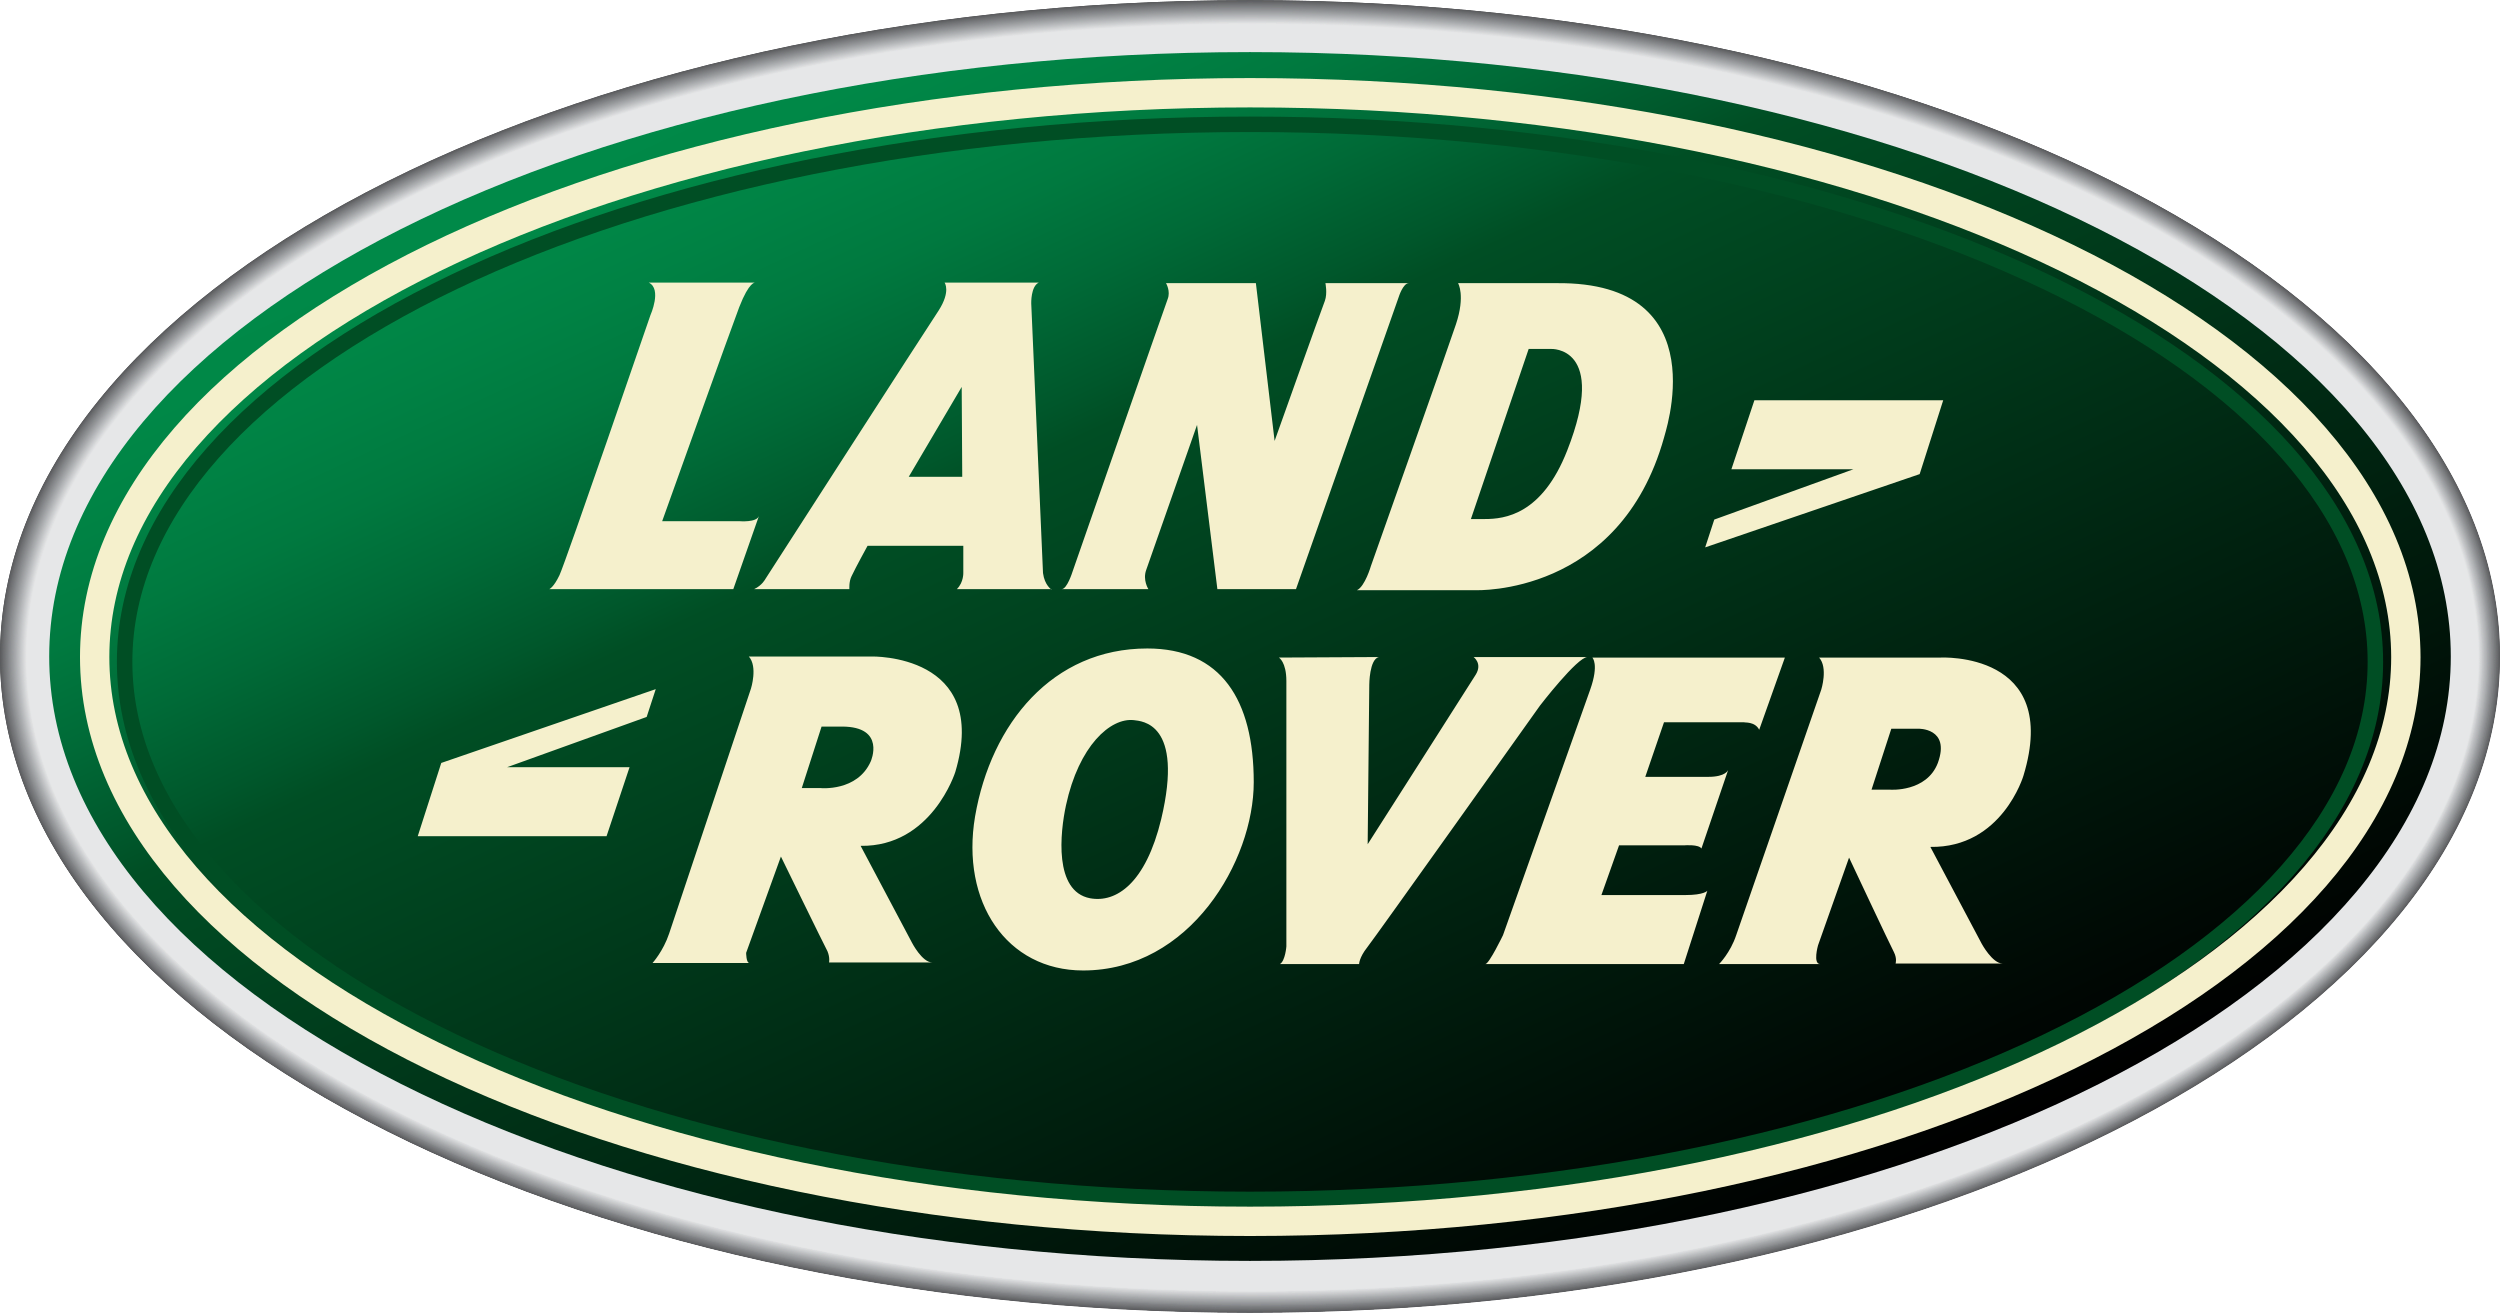
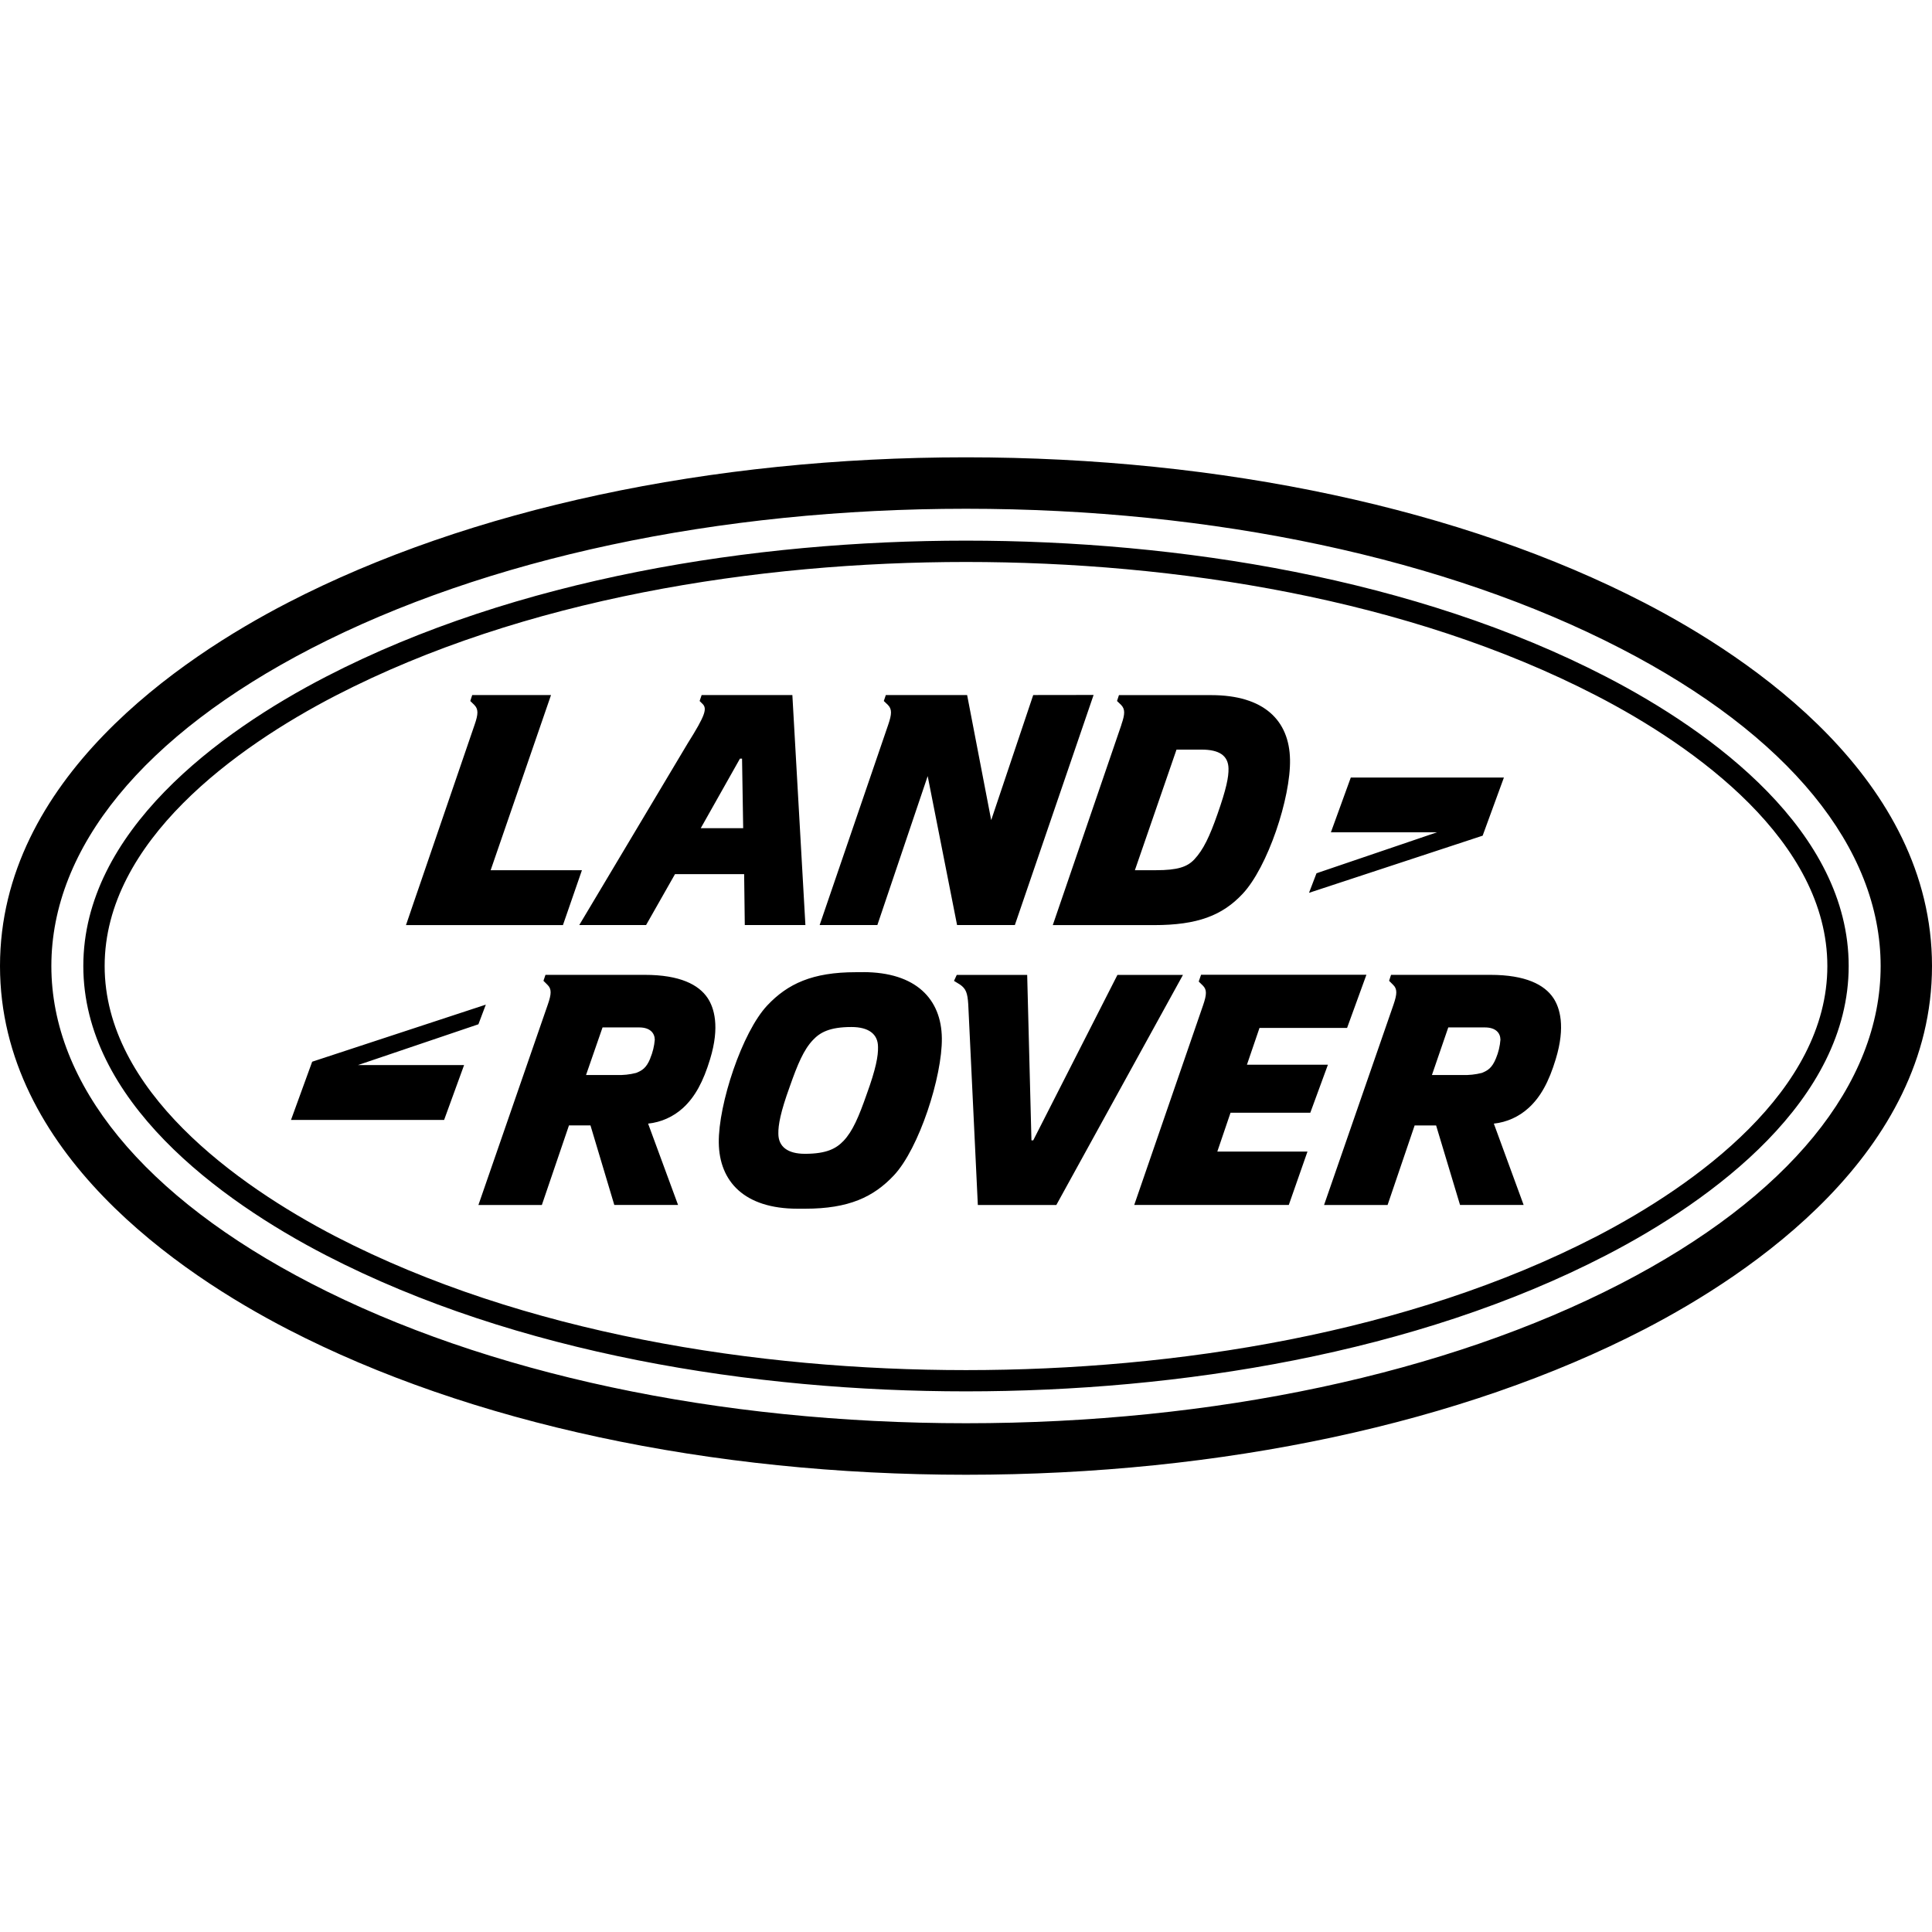
- <svg xmlns="http://www.w3.org/2000/svg" id="Layer_1" width="2500" height="1313" viewBox="0 0 467.4 245.4">
-   <style>.st177{fill:#e5e6e7}</style>
-   <path d="M233.7 0C104.6 0 0 54.9 0 122.7c0 67.7 104.6 122.7 233.7 122.7 129 0 233.7-54.9 233.7-122.7S362.7 0 233.7 0" style="fill:#58595b" />
-   <path d="M233.7 0C104.6 0 0 54.9 0 122.7c0 67.7 104.6 122.6 233.6 122.6s233.7-54.9 233.7-122.6C467.3 54.9 362.7 0 233.7 0" style="fill:#595a5c" />
-   <path d="M233.7.1C104.7.1.1 55 .1 122.7s104.6 122.6 233.6 122.6 233.6-54.9 233.6-122.6S362.7.1 233.7.1" style="fill:#5a5b5d" />
-   <path d="M233.7.1C104.7.1.1 55 .1 122.7s104.6 122.6 233.6 122.6 233.6-54.9 233.6-122.6S362.7.1 233.7.1" style="fill:#5b5c5e" />
-   <path d="M233.7.1C104.7.1.1 55 .1 122.7s104.6 122.6 233.6 122.6 233.6-54.9 233.6-122.6S362.7.1 233.7.1" style="fill:#5c5c5f" />
-   <path d="M233.7.1C104.7.1.1 55 .1 122.7s104.6 122.6 233.5 122.6c129 0 233.6-54.9 233.6-122.6S362.7.1 233.7.1" style="fill:#5c5d60" />
-   <path d="M233.7.1C104.7.1.2 55 .2 122.7s104.6 122.5 233.5 122.5c129 0 233.5-54.9 233.5-122.5C467.2 55 362.7.1 233.7.1" style="fill:#5d5e60" />
-   <path d="M233.7.2C104.7.2.2 55 .2 122.7s104.5 122.5 233.5 122.5 233.5-54.9 233.5-122.5C467.2 55 362.6.2 233.7.2" style="fill:#5e5f61" />
-   <path d="M233.7.2C104.8.2.2 55 .2 122.7c0 67.6 104.5 122.5 233.5 122.5 128.9 0 233.5-54.8 233.5-122.5S362.6.2 233.7.2" style="fill:#5f6062" />
-   <path d="M233.7.2C104.8.2.3 55.1.3 122.7s104.5 122.5 233.4 122.5 233.5-54.8 233.5-122.5C467.2 55.1 362.6.2 233.7.2" style="fill:#606163" />
-   <path d="M233.7.3C104.8.3.3 55.1.3 122.7s104.5 122.4 233.4 122.4 233.4-54.8 233.4-122.4S362.6.3 233.7.3" style="fill:#616264" />
-   <path d="M233.7.3C104.8.3.3 55.1.3 122.7s104.5 122.4 233.4 122.4 233.4-54.8 233.4-122.4S362.6.3 233.7.3" style="fill:#616265" />
-   <path d="M233.7.3C104.8.3.3 55.1.3 122.7s104.5 122.4 233.4 122.4 233.4-54.8 233.4-122.4S362.6.3 233.7.3" style="fill:#626366" />
-   <path d="M233.7.3C104.8.3.4 55.1.4 122.7s104.5 122.4 233.3 122.4c128.9 0 233.4-54.8 233.4-122.4S362.6.3 233.7.3" style="fill:#636467" />
-   <path d="M233.7.3C104.9.3.4 55.1.4 122.7S104.9 245 233.7 245C362.6 245 467 190.3 467 122.7S362.6.3 233.7.3" style="fill:#646567" />
-   <path d="M233.7.4C104.9.4.4 55.1.4 122.7S104.9 245 233.7 245 467 190.3 467 122.7 362.5.4 233.7.4" style="fill:#656668" />
-   <path d="M233.7.4C104.9.4.4 55.2.4 122.7S104.9 245 233.7 245 467 190.2 467 122.7 362.5.4 233.7.4" style="fill:#656769" />
-   <path d="M233.7.4C104.9.4.5 55.2.5 122.7S104.9 245 233.7 245 467 190.2 467 122.7 362.5.4 233.7.4" style="fill:#66686a" />
-   <path d="M233.7.4C104.9.4.5 55.2.5 122.7S104.9 245 233.7 245 467 190.2 467 122.7 362.5.4 233.7.4" style="fill:#67686b" />
-   <path d="M233.7.5C104.9.5.5 55.2.5 122.7s104.4 122.2 233.2 122.2 233.2-54.7 233.2-122.2S362.5.5 233.7.5" style="fill:#68696c" />
-   <path d="M233.7.5C105 .5.6 55.2.6 122.7S105 244.9 233.8 244.9 467 190.2 467 122.7C466.9 55.2 362.5.5 233.7.5" style="fill:#696a6c" />
-   <path d="M233.7.5C105 .5.6 55.2.6 122.7S105 244.9 233.7 244.9c128.8 0 233.2-54.7 233.2-122.2S362.5.5 233.7.5" style="fill:#696b6d" />
-   <path d="M233.7.5C105 .5.6 55.2.6 122.7S105 244.8 233.7 244.8s233.1-54.7 233.1-122.1C466.9 55.2 362.5.5 233.7.5" style="fill:#6a6c6e" />
-   <path d="M233.7.6C105 .6.6 55.3.6 122.7S105 244.8 233.7 244.8s233.1-54.7 233.1-122.1S362.5.6 233.7.6" style="fill:#6b6c6f" />
-   <path d="M233.7.6C105 .6.7 55.3.7 122.7s104.4 122.1 233.1 122.1 233.1-54.7 233.1-122.1C466.8 55.3 362.4.6 233.7.6" style="fill:#6c6d70" />
-   <path d="M233.7.6C105 .6.7 55.3.7 122.7s104.3 122.1 233 122.1 233.1-54.7 233.1-122.1S362.4.6 233.7.6" style="fill:#6d6e70" />
-   <path d="M233.7.6C105 .6.7 55.2.7 122.7c0 67.4 104.3 122.1 233 122.1s233-54.7 233-122.1C466.8 55.3 362.4.6 233.7.6" style="fill:#6d6f71" />
-   <path d="M233.7.7C105 .7.7 55.3.7 122.7s104.3 122 233 122 233-54.6 233-122S362.4.7 233.7.7" style="fill:#6e7072" />
-   <path d="M233.7.7C105 .7.7 55.3.7 122.7s104.3 122 233 122 233-54.6 233-122S362.4.7 233.7.7" style="fill:#6f7073" />
-   <path d="M233.7.7C105.1.7.8 55.3.8 122.7s104.3 122 232.9 122 233-54.6 233-122S362.4.7 233.7.7" style="fill:#707174" />
-   <path d="M233.7.7C105.1.7.8 55.4.8 122.7s104.3 122 232.9 122 232.9-54.6 232.9-122C466.7 55.4 362.4.7 233.7.7" style="fill:#707274" />
-   <path d="M233.8.8C105.1.8.9 55.4.9 122.7s104.3 121.9 232.9 121.9S466.7 190 466.7 122.7 362.4.8 233.8.8" style="fill:#717375" />
-   <path d="M233.8.8C105.2.8.9 55.4.9 122.7s104.3 121.9 232.9 121.9S466.7 190 466.7 122.7C466.6 55.4 362.4.8 233.8.8" style="fill:#727476" />
-   <path d="M233.8.8C105.2.8.9 55.4.9 122.7s104.2 121.9 232.8 121.9S466.6 190 466.6 122.7 362.3.8 233.8.8" style="fill:#737477" />
-   <path d="M233.8.8C105.2.8.9 55.4.9 122.7s104.2 121.9 232.8 121.9S466.5 190 466.5 122.7C466.6 55.4 362.3.8 233.8.8" style="fill:#747578" />
-   <path d="M233.8.9C105.2.9 1 55.4 1 122.7s104.2 121.9 232.8 121.9S466.6 190 466.6 122.8C466.6 55.4 362.3.9 233.8.9" style="fill:#747678" />
-   <path d="M233.8.9C105.2.9 1 55.4 1 122.7s104.2 121.8 232.8 121.8c128.5 0 232.8-54.5 232.8-121.8C466.5 55.4 362.3.9 233.8.9" style="fill:#757779" />
-   <path d="M233.8.9C105.2.9 1 55.5 1 122.7 1 190 105.2 244.5 233.8 244.5c128.5 0 232.8-54.5 232.8-121.8C466.5 55.5 362.3.9 233.8.9" style="fill:#76777a" />
-   <path d="M233.8.9C105.3.9 1.1 55.5 1.1 122.7s104.2 121.8 232.7 121.8S466.5 190 466.5 122.7C466.5 55.5 362.3.9 233.8.9" style="fill:#77787b" />
-   <path d="M233.8 1C105.3 1 1.1 55.5 1.1 122.7s104.2 121.7 232.7 121.7 232.7-54.5 232.7-121.7S362.3 1 233.8 1" style="fill:#77797b" />
-   <path d="M233.8 1C105.3 1 1.1 55.5 1.1 122.7s104.2 121.7 232.7 121.7 232.7-54.5 232.7-121.7S362.3 1 233.8 1" style="fill:#787a7c" />
-   <path d="M233.8 1C105.3 1 1.1 55.5 1.1 122.7s104.2 121.7 232.6 121.7c128.5 0 232.7-54.5 232.7-121.7S362.3 1 233.8 1" style="fill:#797a7d" />
-   <path d="M233.8 1C105.3 1 1.2 55.5 1.2 122.7s104.1 121.7 232.6 121.7 232.6-54.5 232.6-121.7S362.2 1 233.8 1" style="fill:#7a7b7e" />
-   <path d="M233.8 1.1C105.3 1.1 1.2 55.5 1.2 122.7s104.1 121.6 232.6 121.6c128.4 0 232.6-54.5 232.6-121.6 0-67.2-104.2-121.6-232.6-121.6" style="fill:#7a7c7f" />
-   <path d="M233.8 1.1C105.4 1.1 1.2 55.5 1.2 122.7s104.1 121.6 232.6 121.6c128.4 0 232.6-54.5 232.6-121.6 0-67.2-104.2-121.6-232.6-121.6" style="fill:#7b7d7f" />
-   <path d="M233.8 1.1C105.4 1.1 1.3 55.6 1.3 122.7c0 67.2 104.1 121.6 232.5 121.6s232.5-54.4 232.5-121.6c0-67.1-104.1-121.6-232.5-121.6" style="fill:#7c7d80" />
-   <path d="M233.8 1.1C105.4 1.1 1.3 55.6 1.3 122.7s104.1 121.6 232.5 121.6 232.5-54.4 232.5-121.6c0-67.1-104.1-121.6-232.5-121.6" style="fill:#7c7e81" />
-   <path d="M233.8 1.2C105.4 1.2 1.3 55.6 1.3 122.7s104.1 121.6 232.5 121.6 232.5-54.4 232.5-121.6c0-67.1-104.1-121.5-232.5-121.5" style="fill:#7d7f82" />
-   <path d="M233.8 1.2C105.4 1.2 1.3 55.6 1.3 122.7s104.1 121.5 232.5 121.5 232.5-54.4 232.5-121.5S362.2 1.2 233.8 1.2" style="fill:#7e8082" />
-   <path d="M233.8 1.2C105.4 1.2 1.4 55.6 1.4 122.7s104.1 121.5 232.4 121.5c128.4 0 232.5-54.4 232.5-121.5C466.2 55.6 362.2 1.2 233.8 1.2" style="fill:#7f8083" />
-   <path d="M233.8 1.2C105.5 1.2 1.4 55.6 1.4 122.7s104.1 121.5 232.4 121.5c128.4 0 232.4-54.4 232.4-121.5S362.1 1.2 233.8 1.2" style="fill:#7f8184" />
-   <path d="M233.8 1.3C105.5 1.3 1.4 55.6 1.4 122.7s104 121.5 232.4 121.5c128.3 0 232.4-54.4 232.4-121.5S362.1 1.3 233.8 1.3" style="fill:#808285" />
-   <path d="M233.8 1.3C105.5 1.3 1.5 55.7 1.5 122.7c0 67.1 104 121.4 232.4 121.4 128.3 0 232.4-54.4 232.4-121.4-.1-67-104.2-121.4-232.5-121.4" style="fill:#818385" />
-   <path d="M233.8 1.3C105.5 1.3 1.5 55.7 1.5 122.7s104 121.4 232.3 121.4 232.3-54.4 232.3-121.4c.1-67-104-121.4-232.3-121.4" style="fill:#828386" />
-   <path d="M233.8 1.3C105.5 1.3 1.5 55.7 1.5 122.7s104 121.4 232.3 121.4 232.3-54.4 232.3-121.4S362.1 1.3 233.8 1.3" style="fill:#828487" />
-   <path d="M233.8 1.4C105.5 1.4 1.5 55.7 1.5 122.7s104 121.4 232.3 121.4 232.3-54.3 232.3-121.4c0-67-104-121.3-232.3-121.3" style="fill:#838588" />
-   <path d="M233.8 1.4C105.6 1.4 1.6 55.7 1.6 122.7S105.6 244 233.8 244c128.3 0 232.3-54.3 232.3-121.3S362.1 1.4 233.8 1.4" style="fill:#848688" />
-   <path d="M233.8 1.4C105.6 1.4 1.6 55.7 1.6 122.7S105.6 244 233.8 244C362.1 244 466 189.7 466 122.7c.1-67-103.9-121.3-232.2-121.3" style="fill:#858689" />
-   <path d="M233.8 1.4C105.6 1.4 1.6 55.7 1.6 122.7S105.6 244 233.8 244C362.1 244 466 189.7 466 122.7S362.1 1.4 233.8 1.4" style="fill:#85878a" />
-   <path d="M233.8 1.5C105.6 1.5 1.6 55.8 1.6 122.7c0 67 104 121.3 232.2 121.3S466 189.7 466 122.7C466 55.8 362 1.5 233.8 1.5" style="fill:#86888b" />
-   <path d="M233.8 1.5C105.6 1.5 1.7 55.8 1.7 122.7c0 67 103.9 121.2 232.1 121.2C362 244 466 189.7 466 122.7 466 55.8 362 1.5 233.8 1.5" style="fill:#87898b" />
-   <path d="M233.8 1.5C105.6 1.5 1.7 55.8 1.7 122.7c0 67 103.9 121.3 232.1 121.3S466 189.7 466 122.7C466 55.8 362 1.5 233.8 1.5" style="fill:#88898c" />
-   <path d="M233.8 1.5C105.6 1.5 1.7 55.8 1.7 122.8 1.7 189.7 105.6 244 233.8 244s232.1-54.3 232.1-121.2c0-67-103.9-121.3-232.1-121.3" style="fill:#888a8d" />
-   <path d="M233.8 1.6c-128.1 0-232 54.2-232 121.2C1.8 189.7 105.7 244 233.9 244S466 189.7 466 122.8c-.1-67-104-121.2-232.2-121.2" style="fill:#898b8e" />
-   <path d="M233.8 1.6c-128.1 0-232 54.2-232 121.2 0 66.9 103.9 121.1 232 121.1 128.2 0 232.1-54.2 232.1-121.1 0-67-103.9-121.2-232.1-121.2" style="fill:#8a8c8e" />
-   <path d="M233.8 1.6c-128.1 0-232 54.2-232 121.1s103.9 121.1 232 121.1 232-54.2 232-121.1C465.9 55.8 362 1.6 233.8 1.6" style="fill:#8a8c8f" />
-   <path d="M233.8 1.6c-128.1 0-232 54.2-232 121.1s103.9 121.1 232 121.1 232-54.2 232-121.1C465.9 55.9 362 1.6 233.8 1.6" style="fill:#8b8d90" />
-   <path d="M233.8 1.7c-128.1 0-232 54.2-232 121.1s103.9 121.1 232 121.1 232-54.2 232-121.1S362 1.7 233.8 1.7" style="fill:#8c8e91" />
-   <path d="M233.8 1.7C105.7 1.7 1.9 55.9 1.9 122.8c0 66.8 103.9 121 231.9 121 128.1 0 232-54.2 232-121 0-66.9-103.9-121.1-232-121.1" style="fill:#8d8f91" />
-   <path d="M233.8 1.7C105.8 1.7 1.9 55.9 1.9 122.8c0 66.8 103.8 121 231.9 121s231.9-54.2 231.9-121C465.8 55.9 361.9 1.7 233.8 1.7" style="fill:#8d8f92" />
-   <path d="M233.8 1.7C105.8 1.7 2 55.9 2 122.8c0 66.8 103.8 121 231.9 121s231.9-54.2 231.9-121c0-66.9-103.9-121.1-232-121.1" style="fill:#8e9093" />
-   <path d="M233.8 1.8C105.8 1.8 2 55.9 2 122.8c0 66.8 103.8 121 231.9 121s231.9-54.2 231.9-121c-.1-66.9-103.9-121-232-121" style="fill:#8f9194" />
-   <path d="M233.9 1.8C105.8 1.8 2 55.9 2 122.8c0 66.8 103.8 121 231.8 121s231.9-54.2 231.9-121c0-66.9-103.8-121-231.8-121" style="fill:#909294" />
-   <path d="M233.9 1.8C105.8 1.8 2 56 2 122.8s103.8 120.9 231.8 120.9 231.8-54.1 231.8-120.9c.1-66.8-103.7-121-231.7-121" style="fill:#909395" />
-   <path d="M233.9 1.8C105.8 1.8 2.1 56 2.1 122.8s103.8 120.9 231.8 120.9 231.8-54.1 231.8-120.9-103.8-121-231.8-121" style="fill:#919396" />
-   <path d="M233.9 1.9C105.9 1.9 2.1 56 2.1 122.8s103.8 120.9 231.8 120.9 231.8-54.1 231.8-120.9S361.9 1.9 233.9 1.9" style="fill:#929497" />
-   <path d="M233.9 1.9C105.9 1.9 2.1 56 2.1 122.8c0 66.7 103.8 120.9 231.7 120.9 128 0 231.8-54.1 231.8-120.9S361.8 1.9 233.9 1.9" style="fill:#939597" />
-   <path d="M233.9 1.9C105.9 1.9 2.1 56 2.1 122.8c0 66.7 103.7 120.8 231.7 120.8s231.7-54.1 231.7-120.8C465.6 56 361.8 1.9 233.9 1.9" style="fill:#939698" />
-   <path d="M233.9 1.9C105.9 1.9 2.2 56 2.2 122.8c0 66.7 103.7 120.8 231.7 120.8s231.7-54.1 231.7-120.8C465.6 56 361.8 1.9 233.9 1.9" style="fill:#949699" />
-   <path d="M233.9 2C105.9 2 2.2 56 2.2 122.8c0 66.7 103.7 120.8 231.7 120.8 127.9 0 231.7-54.1 231.7-120.8C465.6 56 361.8 2 233.9 2" style="fill:#95979a" />
-   <path d="M233.9 2C105.9 2 2.2 56.1 2.2 122.8s103.7 120.8 231.6 120.8 231.7-54.1 231.7-120.8S361.8 2 233.9 2" style="fill:#96989a" />
-   <path d="M233.9 2C106 2 2.3 56.1 2.3 122.8S106 243.5 233.9 243.5s231.6-54.1 231.6-120.7C465.5 56.1 361.8 2 233.9 2" style="fill:#97999b" />
-   <path d="M233.9 2C106 2 2.3 56.1 2.3 122.8S106 243.5 233.9 243.5s231.6-54.1 231.6-120.7C465.5 56.1 361.8 2 233.9 2" style="fill:#97999c" />
-   <path d="M233.9 2.1C106 2.1 2.3 56.1 2.3 122.8c0 66.6 103.7 120.7 231.6 120.7s231.6-54 231.6-120.7S361.8 2.1 233.9 2.1" style="fill:#989a9d" />
-   <path d="M233.9 2.1C106 2.1 2.3 56.1 2.3 122.8c0 66.6 103.7 120.7 231.5 120.7 127.9 0 231.6-54 231.6-120.7S361.8 2.1 233.9 2.1" style="fill:#999b9e" />
-   <path d="M233.9 2.1C106 2.1 2.4 56.1 2.4 122.8c0 66.6 103.7 120.6 231.5 120.6 127.9 0 231.5-54 231.5-120.6 0-66.7-103.7-120.7-231.5-120.7" style="fill:#9a9c9e" />
-   <path d="M233.9 2.1C106 2.1 2.4 56.1 2.4 122.8c0 66.6 103.6 120.6 231.5 120.6 127.8 0 231.5-54 231.5-120.6 0-66.7-103.7-120.7-231.5-120.7" style="fill:#9a9c9f" />
-   <path d="M233.9 2.2C106.1 2.2 2.4 56.2 2.4 122.8S106 243.4 233.9 243.4c127.8 0 231.5-54 231.5-120.6S361.7 2.2 233.9 2.2" style="fill:#9b9da0" />
-   <path d="M233.9 2.2C106.1 2.2 2.5 56.2 2.5 122.8s103.6 120.6 231.4 120.6 231.5-54 231.5-120.6S361.7 2.2 233.9 2.2" style="fill:#9c9ea1" />
-   <path d="M233.9 2.2C106.1 2.2 2.5 56.2 2.5 122.8s103.6 120.5 231.4 120.5 231.4-54 231.4-120.5c0-66.6-103.6-120.6-231.4-120.6" style="fill:#9d9fa1" />
-   <path d="M233.9 2.2C106.1 2.2 2.5 56.2 2.5 122.8s103.6 120.5 231.4 120.5 231.4-54 231.4-120.5c0-66.6-103.6-120.6-231.4-120.6" style="fill:#9da0a2" />
-   <path d="M233.9 2.3C106.1 2.3 2.5 56.2 2.5 122.8c0 66.5 103.6 120.5 231.4 120.5s231.4-54 231.4-120.5c0-66.6-103.6-120.5-231.4-120.5" style="fill:#9ea0a3" />
-   <path d="M233.9 2.3C106.1 2.3 2.6 56.2 2.6 122.8c0 66.5 103.6 120.5 231.3 120.5 127.8 0 231.4-53.9 231.4-120.5S361.7 2.3 233.9 2.3" style="fill:#9fa1a4" />
-   <path d="M233.9 2.3C106.2 2.3 2.6 56.2 2.6 122.8c0 66.5 103.6 120.5 231.3 120.5 127.8 0 231.3-53.9 231.3-120.5S361.7 2.3 233.9 2.3" style="fill:#a0a2a4" />
-   <path d="M233.9 2.3C106.2 2.3 2.6 56.3 2.6 122.8s103.6 120.4 231.3 120.4 231.3-53.9 231.3-120.4S361.6 2.3 233.9 2.3" style="fill:#a1a3a5" />
-   <path d="M233.9 2.4C106.2 2.4 2.6 56.3 2.6 122.8s103.5 120.4 231.3 120.4c127.7 0 231.3-53.9 231.3-120.4S361.6 2.4 233.9 2.4" style="fill:#a1a3a6" />
-   <path d="M233.9 2.4C106.2 2.4 2.7 56.3 2.7 122.8s103.5 120.4 231.2 120.4 231.3-53.9 231.3-120.4S361.6 2.4 233.9 2.4" style="fill:#a2a4a7" />
-   <path d="M233.9 2.4C106.2 2.4 2.7 56.3 2.7 122.8s103.5 120.4 231.2 120.4 231.2-53.9 231.2-120.4S361.6 2.4 233.9 2.4" style="fill:#a3a5a8" />
-   <path d="M233.9 2.4C106.2 2.4 2.7 56.3 2.7 122.8s103.5 120.3 231.2 120.3 231.2-53.9 231.2-120.3c0-66.5-103.5-120.4-231.2-120.4" style="fill:#a4a6a8" />
-   <path d="M233.9 2.5C106.3 2.5 2.8 56.3 2.8 122.8c0 66.4 103.5 120.3 231.2 120.3s231.2-53.9 231.2-120.3C465.1 56.3 361.6 2.5 233.9 2.5" style="fill:#a4a7a9" />
-   <path d="M233.9 2.5C106.3 2.5 2.8 56.3 2.8 122.8c0 66.4 103.5 120.3 231.1 120.3 127.7 0 231.2-53.9 231.2-120.3 0-66.5-103.5-120.3-231.2-120.3" style="fill:#a5a7aa" />
-   <path d="M233.9 2.5C106.3 2.5 2.8 56.4 2.8 122.8S106.3 243 233.9 243 465 189.2 465 122.7C465.1 56.4 361.6 2.5 233.9 2.5" style="fill:#a6a8ab" />
-   <path d="M233.9 2.5C106.3 2.5 2.8 56.4 2.8 122.8S106.3 243 233.9 243C361.6 243 465 189.2 465 122.8S361.6 2.5 233.9 2.5" style="fill:#a7a9ac" />
-   <path d="M233.9 2.6c-127.6 0-231 53.8-231 120.2S106.3 243 233.9 243 465 189.2 465 122.8 361.5 2.6 233.9 2.6" style="fill:#a8aaac" />
-   <path d="M233.9 2.6c-127.6 0-231 53.8-231 120.2S106.3 243 233.9 243 465 189.2 465 122.8 361.5 2.6 233.9 2.6" style="fill:#a8abad" />
-   <path d="M233.9 2.6c-127.6 0-231 53.8-231 120.2S106.3 243 233.9 243s231-53.8 231-120.2C465 56.4 361.5 2.6 233.9 2.6" style="fill:#a9abae" />
-   <path d="M233.9 2.6C106.4 2.6 3 56.4 3 122.8c0 66.3 103.4 120.1 231 120.1s231-53.8 231-120.1C464.9 56.4 361.5 2.6 233.9 2.6" style="fill:#aaacaf" />
-   <path d="M233.9 2.7C106.4 2.7 3 56.4 3 122.8c0 66.3 103.4 120.1 231 120.1s231-53.8 231-120.1C464.9 56.4 361.5 2.7 233.9 2.7" style="fill:#abadaf" />
-   <path d="M233.9 2.7C106.4 2.7 3 56.5 3 122.8s103.4 120.1 230.9 120.1 231-53.8 231-120.1S361.5 2.7 233.9 2.7" style="fill:#acaeb0" />
-   <path d="M233.9 2.7C106.4 2.7 3 56.5 3 122.8s103.4 120.1 230.9 120.1 230.9-53.8 230.9-120.1C464.9 56.5 361.5 2.7 233.9 2.7" style="fill:#acafb1" />
-   <path d="M233.9 2.7C106.4 2.7 3.1 56.5 3.1 122.8s103.4 120 230.9 120 230.9-53.8 230.9-120c-.1-66.3-103.4-120.1-231-120.1" style="fill:#adafb2" />
-   <path d="M234 2.8C106.5 2.8 3.1 56.5 3.1 122.8s103.4 120 230.9 120 230.9-53.7 230.9-120c-.1-66.3-103.5-120-230.9-120" style="fill:#aeb0b3" />
-   <path d="M234 2.8C106.5 2.8 3.1 56.5 3.1 122.8s103.4 120 230.8 120c127.5 0 230.9-53.7 230.9-120S361.4 2.8 234 2.8" style="fill:#afb1b3" />
-   <path d="M234 2.8C106.5 2.8 3.2 56.5 3.2 122.8s103.3 120 230.8 120 230.8-53.7 230.8-120S361.4 2.8 234 2.8" style="fill:#b0b2b4" />
-   <path d="M234 2.8C106.5 2.8 3.2 56.5 3.2 122.8c0 66.2 103.3 120 230.8 120s230.8-53.7 230.8-120S361.4 2.8 234 2.8" style="fill:#b1b3b5" />
-   <path d="M234 2.9C106.5 2.9 3.2 56.6 3.2 122.8S106.5 242.7 234 242.7c127.4 0 230.8-53.7 230.8-119.9C464.7 56.6 361.4 2.9 234 2.9" style="fill:#b1b3b6" />
-   <path d="M234 2.9C106.5 2.9 3.2 56.6 3.2 122.8S106.5 242.7 234 242.7c127.4 0 230.7-53.7 230.7-119.9S361.4 2.9 234 2.9" style="fill:#b2b4b7" />
-   <path d="M234 2.9C106.6 2.9 3.3 56.6 3.3 122.8S106.6 242.7 234 242.7 464.7 189 464.7 122.8 361.4 2.9 234 2.9" style="fill:#b3b5b7" />
-   <path d="M234 2.9C106.6 2.9 3.3 56.6 3.3 122.8S106.6 242.7 234 242.7 464.7 189 464.7 122.8 361.4 2.9 234 2.9" style="fill:#b4b6b8" />
-   <path d="M234 3C106.6 3 3.3 56.6 3.3 122.8S106.6 242.6 234 242.6s230.7-53.7 230.7-119.8C464.6 56.6 361.4 3 234 3" style="fill:#b5b7b9" />
-   <path d="M234 3C106.6 3 3.3 56.6 3.3 122.8S106.6 242.6 234 242.6 464.6 189 464.6 122.8 361.3 3 234 3" style="fill:#b5b7ba" />
-   <path d="M234 3C106.6 3 3.4 56.6 3.4 122.8S106.6 242.6 234 242.6 464.6 189 464.6 122.8 361.3 3 234 3" style="fill:#b6b8bb" />
-   <path d="M234 3C106.6 3 3.4 56.7 3.4 122.8S106.6 242.6 234 242.6c127.3 0 230.6-53.6 230.6-119.8C464.6 56.7 361.3 3 234 3" style="fill:#b7b9bb" />
-   <path d="M234 3.1C106.7 3.1 3.4 56.7 3.4 122.8S106.6 242.5 234 242.5c127.3 0 230.6-53.6 230.6-119.7S361.3 3.1 234 3.1" style="fill:#b8babc" />
-   <path d="M234 3.1C106.7 3.1 3.5 56.7 3.5 122.8S106.7 242.5 234 242.5s230.5-53.6 230.5-119.7S361.3 3.1 234 3.1" style="fill:#b9bbbd" />
-   <path d="M234 3.1C106.7 3.1 3.5 56.7 3.5 122.8S106.7 242.5 234 242.5s230.5-53.6 230.5-119.7S361.3 3.1 234 3.1" style="fill:#babbbe" />
-   <path d="M234 3.1C106.7 3.1 3.5 56.7 3.5 122.8S106.7 242.5 234 242.5s230.5-53.6 230.5-119.7S361.3 3.1 234 3.1" style="fill:#babcbf" />
-   <path d="M234 3.2C106.7 3.2 3.5 56.7 3.5 122.8s103.2 119.6 230.4 119.6c127.3 0 230.5-53.6 230.5-119.6C464.5 56.7 361.3 3.2 234 3.2" style="fill:#bbbdbf" />
-   <path d="M234 3.2C106.7 3.2 3.6 56.7 3.6 122.8S106.8 242.4 234 242.4c127.3 0 230.4-53.6 230.4-119.6C464.4 56.7 361.3 3.2 234 3.2" style="fill:#bcbec0" />
-   <path d="M234 3.2C106.8 3.2 3.6 56.8 3.6 122.8S106.8 242.4 234 242.4s230.4-53.6 230.4-119.6S361.2 3.2 234 3.2" style="fill:#bdbfc1" />
-   <path d="M234 3.2C106.8 3.2 3.6 56.8 3.6 122.8S106.7 242.4 234 242.4c127.2 0 230.4-53.5 230.4-119.6 0-66-103.2-119.6-230.4-119.6" style="fill:#bec0c2" />
-   <path d="M234 3.3C106.8 3.3 3.7 56.8 3.7 122.8S106.8 242.3 234 242.3s230.4-53.5 230.4-119.5S361.2 3.3 234 3.3" style="fill:#bfc0c3" />
-   <path d="M234 3.3C106.8 3.3 3.7 56.8 3.7 122.8S106.8 242.3 234 242.3s230.3-53.5 230.3-119.5S361.2 3.3 234 3.3" style="fill:#bfc1c3" />
-   <path d="M234 3.3C106.8 3.3 3.7 56.8 3.7 122.8S106.8 242.3 234 242.3s230.3-53.5 230.3-119.5S361.2 3.3 234 3.3" style="fill:#c0c2c4" />
-   <path d="M234 3.3C106.8 3.3 3.7 56.8 3.7 122.8S106.8 242.3 234 242.3s230.3-53.5 230.3-119.5S361.2 3.3 234 3.3" style="fill:#c1c3c5" />
-   <path d="M234 3.4C106.9 3.4 3.8 56.8 3.8 122.8S106.9 242.3 234 242.3c127.2 0 230.3-53.5 230.3-119.5S361.2 3.4 234 3.4" style="fill:#c2c4c6" />
-   <path d="M234 3.4C106.9 3.4 3.8 56.9 3.8 122.8S106.9 242.2 234 242.2s230.2-53.5 230.2-119.4C464.3 56.9 361.2 3.4 234 3.4" style="fill:#c3c4c7" />
-   <path d="M234 3.4C106.9 3.4 3.8 56.9 3.8 122.8S106.9 242.2 234 242.2s230.2-53.5 230.2-119.4S361.1 3.4 234 3.4" style="fill:#c4c5c7" />
-   <path d="M234 3.4C106.9 3.4 3.8 56.9 3.8 122.8S106.9 242.2 234 242.2s230.2-53.5 230.2-119.4S361.1 3.4 234 3.4" style="fill:#c4c6c8" />
-   <path d="M234 3.5C106.9 3.5 3.9 56.9 3.9 122.8s103 119.4 230.1 119.4 230.2-53.4 230.2-119.4C464.2 56.9 361.1 3.5 234 3.5" style="fill:#c5c7c9" />
-   <path d="M234 3.5C106.9 3.5 3.9 56.9 3.9 122.8s103 119.3 230.1 119.3 230.1-53.4 230.1-119.3C464.2 56.9 361.1 3.5 234 3.5" style="fill:#c6c8ca" />
-   <path d="M234 3.5C107 3.5 3.9 56.9 3.9 122.8s103 119.3 230.1 119.3 230.1-53.4 230.1-119.3S361.1 3.5 234 3.5" style="fill:#c7c9cb" />
-   <path d="M234 3.5C107 3.5 4 56.9 4 122.8s103 119.3 230 119.3c127.1 0 230.1-53.4 230.1-119.3S361.1 3.5 234 3.5" style="fill:#c8c9cb" />
-   <path d="M234 3.6C107 3.6 4 56.9 4 122.8s103 119.3 230 119.3 230.1-53.4 230.1-119.3S361.1 3.6 234 3.6" style="fill:#c9cacc" />
-   <path d="M234 3.6C107 3.6 4 57 4 122.8S107 242 234 242s230-53.4 230-119.2C464.1 57 361.1 3.6 234 3.6" style="fill:#c9cbcd" />
-   <path d="M234 3.6C107 3.6 4 57 4 122.8 4 188.7 107 242 234 242s230-53.4 230-119.2C464.1 57 361.1 3.6 234 3.6" style="fill:#caccce" />
-   <path d="M234 3.6C107 3.6 4.1 57 4.1 122.8S107 242 234 242s230-53.4 230-119.2S361 3.6 234 3.6" style="fill:#cbcdce" />
-   <path d="M234 3.7C107.1 3.7 4.1 57 4.1 122.8S107.1 242 234 242c127 0 230-53.4 230-119.2S361 3.7 234 3.7" style="fill:#cccdcf" />
-   <path d="M234 3.7C107.1 3.7 4.1 57 4.1 122.8S107.1 242 234 242c127 0 230-53.4 230-119.2S361 3.7 234 3.7" style="fill:#cdced0" />
-   <path d="M234 3.7C107.1 3.7 4.2 57 4.2 122.8s102.9 119.1 229.9 119.1S464 188.6 464 122.8 361 3.7 234 3.7" style="fill:#cecfd1" />
-   <path d="M234 3.7C107.1 3.7 4.2 57 4.2 122.8s102.9 119.1 229.9 119.1S464 188.6 464 122.8C463.9 57 361 3.7 234 3.7" style="fill:#ced0d2" />
-   <path d="M234.1 3.8c-127 0-229.9 53.3-229.9 119 0 65.8 102.9 119.1 229.8 119.1s229.9-53.3 229.9-119.1c0-65.7-102.9-119-229.8-119" style="fill:#cfd1d2" />
-   <path d="M234.1 3.8c-127 0-229.9 53.3-229.9 119s102.9 119 229.8 119 229.8-53.3 229.8-119c.1-65.7-102.8-119-229.7-119" style="fill:#d0d1d3" />
-   <path d="M234.1 3.8C107.2 3.8 4.3 57.1 4.3 122.8s102.9 119 229.8 119 229.8-53.3 229.8-119S361 3.8 234.1 3.8" style="fill:#d1d2d4" />
-   <path d="M234.1 3.8C107.2 3.8 4.3 57.1 4.3 122.8s102.9 119 229.8 119 229.8-53.3 229.8-119c-.1-65.7-102.9-119-229.8-119" style="fill:#d2d3d5" />
-   <path d="M234.1 3.9C107.2 3.9 4.3 57.1 4.3 122.8s102.9 119 229.7 119c126.9 0 229.8-53.3 229.8-119S360.9 3.9 234.1 3.9" style="fill:#d2d4d6" />
-   <path d="M234.1 3.9C107.2 3.9 4.4 57.1 4.4 122.8s102.9 118.9 229.7 118.9c126.9 0 229.7-53.3 229.7-118.9 0-65.7-102.9-118.9-229.7-118.9" style="fill:#d3d5d6" />
-   <path d="M234.1 3.9C107.2 3.9 4.4 57.1 4.4 122.8s102.8 118.9 229.7 118.9 229.7-53.3 229.7-118.9c0-65.7-102.9-118.9-229.7-118.9" style="fill:#d4d6d7" />
-   <path d="M234.1 3.9C107.2 3.9 4.4 57.2 4.4 122.8c0 65.7 102.8 118.9 229.7 118.9 126.8 0 229.7-53.2 229.7-118.9 0-65.6-102.9-118.9-229.7-118.9" style="fill:#d5d6d8" />
-   <path d="M234.1 4C107.3 4 4.4 57.2 4.4 122.8S107.2 241.7 234 241.7s229.7-53.2 229.7-118.9C463.7 57.2 360.9 4 234.1 4" style="fill:#d6d7d9" />
-   <path d="M234.1 4C107.3 4 4.5 57.2 4.5 122.8s102.8 118.9 229.6 118.9 229.6-53.2 229.6-118.9C463.7 57.2 360.9 4 234.1 4" style="fill:#d7d8d9" />
-   <path d="M234.1 4C107.3 4 4.5 57.2 4.5 122.8s102.8 118.8 229.6 118.8 229.6-53.2 229.6-118.8S360.9 4 234.1 4" style="fill:#d7d9da" />
-   <path d="M234.1 4C107.3 4 4.5 57.2 4.5 122.8s102.8 118.8 229.6 118.8 229.6-53.2 229.6-118.8S360.9 4 234.1 4" style="fill:#d8dadb" />
-   <path d="M234.1 4.1C107.3 4.1 4.5 57.2 4.5 122.8S107.3 241.6 234 241.6c126.8 0 229.6-53.2 229.6-118.8S360.9 4.1 234.1 4.1" style="fill:#d9dadc" />
-   <path d="M234.1 4.1C107.3 4.1 4.6 57.2 4.6 122.8s102.8 118.8 229.5 118.8c126.8 0 229.5-53.2 229.5-118.8S360.8 4.1 234.1 4.1" style="fill:#dadbdd" />
-   <path d="M234.1 4.1C107.4 4.1 4.6 57.3 4.6 122.8c0 65.6 102.8 118.7 229.5 118.7s229.5-53.2 229.5-118.7S360.8 4.1 234.1 4.1" style="fill:#dbdcdd" />
-   <path d="M234.1 4.1C107.4 4.1 4.6 57.3 4.6 122.8c0 65.6 102.7 118.7 229.5 118.7 126.7 0 229.5-53.2 229.5-118.7S360.8 4.1 234.1 4.1" style="fill:#dcddde" />
-   <path d="M234.1 4.2C107.4 4.2 4.7 57.3 4.7 122.8s102.7 118.7 229.4 118.7 229.5-53.1 229.5-118.7C463.5 57.3 360.8 4.2 234.1 4.2" style="fill:#dcdedf" />
-   <path d="M234.1 4.2C107.4 4.2 4.7 57.3 4.7 122.8s102.7 118.7 229.4 118.7 229.4-53.1 229.4-118.7c0-65.5-102.7-118.6-229.4-118.6" style="fill:#dddee0" />
-   <path d="M234.1 4.2C107.4 4.2 4.7 57.3 4.7 122.8s102.7 118.6 229.4 118.6 229.4-53.1 229.4-118.6S360.8 4.2 234.1 4.2" style="fill:#dedfe0" />
-   <path d="M234.1 4.2C107.4 4.2 4.7 57.3 4.7 122.8s102.7 118.6 229.4 118.6 229.4-53.1 229.4-118.6S360.8 4.2 234.1 4.2" style="fill:#dfe0e1" />
-   <path d="M234.1 4.3C107.5 4.3 4.8 57.3 4.8 122.8s102.7 118.6 229.3 118.6c126.7 0 229.4-53.1 229.4-118.6S360.8 4.3 234.1 4.3" style="fill:#e0e1e2" />
-   <path d="M234.1 4.3C107.5 4.3 4.8 57.4 4.8 122.8c0 65.5 102.7 118.6 229.3 118.6s229.3-53.1 229.3-118.6c0-65.4-102.7-118.5-229.3-118.5" style="fill:#e0e2e3" />
-   <path d="M234.1 4.3C107.5 4.3 4.8 57.4 4.8 122.8c0 65.5 102.7 118.5 229.3 118.5s229.3-53.1 229.3-118.5S360.7 4.3 234.1 4.3" style="fill:#e1e2e3" />
-   <path d="M234.1 4.3C107.5 4.3 4.9 57.4 4.9 122.9c0 65.4 102.6 118.5 229.3 118.5 126.6 0 229.3-53.1 229.3-118.5C463.4 57.4 360.7 4.3 234.1 4.3" style="fill:#e2e3e4" />
-   <path d="M234.1 4.4C107.5 4.4 4.9 57.4 4.9 122.9c0 65.4 102.6 118.5 229.2 118.5s229.3-53.1 229.3-118.5c0-65.5-102.7-118.5-229.3-118.5" style="fill:#e3e4e5" />
-   <path d="M234.1 4.4C107.5 4.4 4.9 57.4 4.9 122.9c0 65.4 102.6 118.5 229.2 118.5s229.2-53.1 229.2-118.5c0-65.5-102.6-118.5-229.2-118.5" style="fill:#e4e5e6" />
-   <path d="M234.1 4.4C107.6 4.4 4.9 57.4 4.9 122.9c0 65.4 102.6 118.4 229.2 118.4s229.2-53 229.2-118.4c0-65.5-102.6-118.5-229.2-118.5" class="st177" />
-   <path d="M234.1 4.4C107.6 4.4 5 57.4 5 122.9c0 65.4 102.6 118.4 229.2 118.4s229.2-53 229.2-118.4C463.3 57.4 360.7 4.4 234.1 4.4" class="st177" />
-   <path d="M234.1 4.5C107.6 4.5 5 57.5 5 122.9s102.6 118.4 229.1 118.4 229.2-53 229.2-118.4S360.7 4.5 234.1 4.5" style="fill:#e6e7e8" />
-   <path d="M233.7 9.7c-124 0-224.5 50.6-224.5 113s100.5 113 224.5 113 224.5-50.6 224.5-113-100.5-113-224.5-113" style="fill:none" />
-   <linearGradient id="SVGID_1_" x1="174.665" x2="292.683" y1="-3.865" y2="249.225" gradientUnits="userSpaceOnUse">
-     <stop offset="0" stop-color="#008948" />
-     <stop offset=".042" stop-color="#008847" />
-     <stop offset=".096" stop-color="#008244" />
-     <stop offset=".157" stop-color="#00793f" />
-     <stop offset=".222" stop-color="#006a37" />
-     <stop offset=".291" stop-color="#00572b" />
-     <stop offset=".319" stop-color="#004e24" />
-     <stop offset="1" />
-   </linearGradient>
-   <path d="M233.7 9.7c-124 0-224.5 50.6-224.5 113s100.5 113 224.5 113 224.5-50.6 224.5-113-100.5-113-224.5-113" style="fill:url(#SVGID_1_)" />
-   <path d="M233.7 23.2c-116.2 0-210.4 45-210.4 100.5s94.2 100.5 210.4 100.5 210.4-45 210.4-100.5S349.9 23.2 233.7 23.2" style="fill:none;stroke:#004e24;stroke-width:2.894" />
-   <path d="M233.7 17.3c-119.3 0-216 47.3-216 105.5 0 58.3 96.7 105.5 216 105.5S449.8 181 449.8 122.8C449.7 64.6 353 17.3 233.7 17.3" style="fill:none;stroke:#f5f0cc;stroke-width:5.487" />
-   <path d="M363.3 74.8H328l-4.3 12.9h22.8l-26 9.4-1.7 5.2 40.1-13.7zM141.9 96.4l-4.8 13.7h-34.4s.8-.3 1.9-2.6 17-48.6 17-48.6 2.2-4.9-.3-6.1h19.9s-1.1-.3-3 4.6c-1.1 2.8-14.4 40-14.4 40h14.4s3.3.3 3.7-1m56.6 13.7h16.2s-1.1-1.7-.4-3.6c.9-2.6 9.5-27.1 9.5-27.1l3.8 30.7h14.7l19.2-54.6s.8-2.6 1.9-2.6h-15.6s.4 1.9-.1 3.3c-.6 1.5-9.4 26.2-9.4 26.2l-3.5-29.5H218s.9 1.5.3 3c-.5 1.3-17.8 51-17.8 51s-1 3.2-2 3.2M291 52.9h-18.4s1.4 2.3-.4 7.7-15.9 45.2-15.9 45.2-1.1 3.8-2.6 4.5h22.2s26.9 1.1 35.2-28.5c-.1-.1 10.4-29.2-20.1-28.9m2 31.3c-4.7 12-11.7 12.8-15.4 12.8H275l10.8-31.8h4.2c-.1 0 10.7-.6 3 19M78.1 156.3h35.3l4.3-12.9H94.8l26.1-9.4 1.7-5.2-40.1 13.8zm100.5-12c6.6-22.2-15.7-21.6-15.7-21.6H140c1.7 1.9.4 6 .4 6s-14.2 42.5-15.3 45.8-3.1 5.5-3.1 5.5h18.1c-.6 0-.6-1.9-.6-1.9l6.5-18s8.1 16.6 8.7 17.7c.5 1.2.3 2.1.3 2.1h19.3c-1.9 0-3.8-3.7-3.8-3.7l-9.6-18.1c13.3.2 17.7-13.8 17.7-13.8m-15.8-2c-2.5 5.7-9.4 5-9.4 5h-3.5l3.7-11.5h3.8c8.3 0 5.4 6.5 5.4 6.5m215.5 2.7c7.1-23.3-15.5-22.1-15.5-22.1h-22.7c1.7 1.9.4 6 .4 6s-14.8 42.7-15.9 45.9c-1.1 3.3-3.2 5.4-3.2 5.4h18.9c-1.4 0-.4-3.5-.4-3.5l5.8-16.4s7.8 16.6 8.4 17.7c.6 1.2.3 2.1.3 2.1h20c-1.9 0-3.9-3.7-3.9-3.7l-9.6-18.1c13.4.2 17.4-13.3 17.4-13.3m-16-2.4c-2.1 5.5-8.9 5-8.9 5h-3.5l3.7-11.4h5s6.1-.2 3.7 6.4m-147.8-21.4c-17.7 0-29.2 14-32.2 31.4-2.7 16 5.9 28.8 20.2 28.8 20 0 31.9-20.5 31.9-35.2 0-15.4-6.1-25-19.9-25m2.6 31.9c-2.9 12-8.4 15.7-13.3 14.8-6.8-1.3-5.6-12.3-4.5-17.4 2.4-11.1 8.3-16.4 12.7-15.9 1.4.2 9.4.4 5.1 18.5m22-30.2s1.4.8 1.4 4.4v49.6s-.2 2.7-1.2 3.3h14.8s0-1.2 1.5-3.1 32.3-45.2 32.3-45.2 7-9.1 8.9-9.1h-21.3s1.7 1.2.4 3.3-20.2 31.7-20.2 31.7l.3-29.8s0-4.8 1.8-5.2zm89.8 13.5 4.8-13.5h-36s1.3 1.2-.4 6-16.3 45.9-16.3 45.9-2.6 5.4-3.3 5.4h37.1l4.4-13.7s-.6.8-4.1.8h-15.7l3.3-9.3H315s2.6-.2 3.1.6l5-14.7s-.4 1.3-3.7 1.3h-11.8l3.5-10.2h15c0 .1 2-.2 2.8 1.4m-132.3-26.2s-1.3-.8-1.6-3.1l-2.2-50.4s-.1-3.2 1.4-3.9h-17.6s1.2 1.6-1.1 5.2c-2.4 3.6-32.4 50.2-32.4 50.2s-.6 1.2-2.1 1.9h17.8s-.1-1.4.4-2.4c.8-1.7 3-5.7 3-5.7h17.9v5s.1 1.8-1.2 3.1h17.7zm-26.7-21.1 9.9-16.8.1 16.8z" style="fill:#f5f0cc" />
+ <svg xmlns="http://www.w3.org/2000/svg" role="img" viewBox="0 0 24 24">
+   <path d="M10.182 11.491h.717l.625-1.85.365 1.85h.718l.978-2.858-.75.001-.522 1.554-.299-1.554h-1.01l-.025.074.05.048c.053.053.05.114.005.246l-.852 2.489zm3.749-2.489l-.853 2.49h1.259c.54 0 .847-.12 1.098-.387.313-.332.6-1.195.59-1.67-.009-.485-.322-.8-.98-.8H13.9l-.024.073.05.048c.052.053.05.114.004.246m.685.31h.313c.213 0 .33.071.333.236.002.106-.027.252-.137.565-.098.28-.176.443-.287.562-.088.094-.207.135-.478.135h-.261l.517-1.498zm4.066.347H16.78l-.247.68h1.318l-1.497.509-.093.243 2.157-.71.264-.722zM5.043 11.492h1.95l.236-.682H6.095l.75-2.176h-.979l-.024.074.049.048c.053.053.051.114.005.246l-.853 2.49zm2.153-.001h.83l.359-.632h.859l.008.632h.753l-.162-2.857H8.716l-.025.074.036.036c.06.058.035.142-.184.49l-1.347 2.257zm1.996-2.067h.026l.014.864h-.527l.487-.864zM8.01 12.11H6.776l-.025.074.05.05c.053.051.05.113.004.245l-.862 2.49h.788l.337-.989h.267l.296.988h.792l-.372-1.01a.76.76 0 0 0 .433-.194c.149-.136.252-.326.337-.607.124-.407.049-.64-.031-.76-.11-.164-.342-.287-.78-.287m.068 1.038c-.05.122-.104.151-.175.18a.845.845 0 0 1-.245.026H7.28l.205-.591h.455c.136 0 .192.07.194.152a.759.759 0 0 1-.057.233m10.436-1.038H17.28l-.024.074.05.05c.053.051.05.113.005.245l-.863 2.49h.789l.336-.988h.267l.297.987h.79l-.37-1.01a.758.758 0 0 0 .431-.194c.15-.136.253-.326.338-.607.124-.407.05-.64-.03-.76-.11-.164-.343-.287-.782-.287m.069 1.038c-.05.122-.104.151-.174.18a.849.849 0 0 1-.245.026h-.376l.203-.591h.455c.136 0 .192.07.193.152a.747.747 0 0 1-.056.233m1.367-4.742c-2.365-1.222-5.31-1.69-7.95-1.69s-5.585.468-7.95 1.69C2.72 9.093 1.035 10.331 1.035 12c0 1.669 1.686 2.907 3.015 3.594 2.365 1.222 5.31 1.69 7.95 1.69 2.64 0 5.585-.467 7.95-1.69 1.329-.687 3.015-1.925 3.015-3.594 0-1.67-1.685-2.907-3.015-3.594m-.12 6.954c-2.33 1.203-5.227 1.66-7.83 1.66-2.603 0-5.5-.457-7.83-1.66C2.939 14.721 1.3 13.546 1.3 12c0-1.548 1.638-2.722 2.87-3.359C6.5 7.438 9.398 6.981 12 6.981c2.603 0 5.5.456 7.83 1.66 1.233.637 2.87 1.81 2.87 3.36 0 1.547-1.638 2.721-2.87 3.359m.595-7.873C18.171 6.322 15.18 5.681 12 5.681c-3.179 0-6.17.641-8.425 1.806C2.24 8.177 0 9.681 0 12s2.24 3.823 3.575 4.513C5.829 17.678 8.821 18.32 12 18.32c3.18 0 6.171-.641 8.425-1.806C21.76 15.823 24 14.32 24 12c0-2.32-2.24-3.823-3.575-4.513m-.293 8.46C17.967 17.064 15.08 17.68 12 17.68s-5.966-.616-8.132-1.735C1.786 14.87.638 13.468.638 12c0-1.469 1.148-2.87 3.23-3.946C6.034 6.936 8.921 6.32 12 6.32c3.08 0 5.967.617 8.132 1.735 2.083 1.075 3.23 2.477 3.23 3.946 0 1.468-1.147 2.87-3.23 3.946m-9.41-3.87h-.091c-.539 0-.846.144-1.099.412-.314.333-.609 1.23-.603 1.706.006.484.32.82.978.82h.096c.54 0 .848-.145 1.1-.413.314-.333.603-1.23.597-1.706-.006-.484-.32-.82-.979-.82m.046 1.515c-.098.281-.175.462-.288.581-.09.094-.207.161-.48.161-.212 0-.33-.087-.33-.251-.002-.107.027-.268.141-.582.098-.28.175-.462.289-.581.088-.094.207-.161.478-.161.213 0 .331.087.33.25.003.108-.026.27-.14.583M6.035 12.48l-2.157.709-.263.723h1.902l.248-.681H4.446l1.497-.507.092-.244zm7.846-.369l-1.046 2.055h-.022l-.053-2.055h-.875l-.034.074.075.046c.073.051.093.103.102.246l.119 2.492h.975l1.573-2.858h-.814zm2.396 1.712l.219-.597H15.49l.156-.457h1.088l.24-.66H14.92l-.029.084.05.049c.053.051.05.112.004.246l-.855 2.48h1.92l.232-.663h-1.12l.164-.482h.991z" />
</svg>
